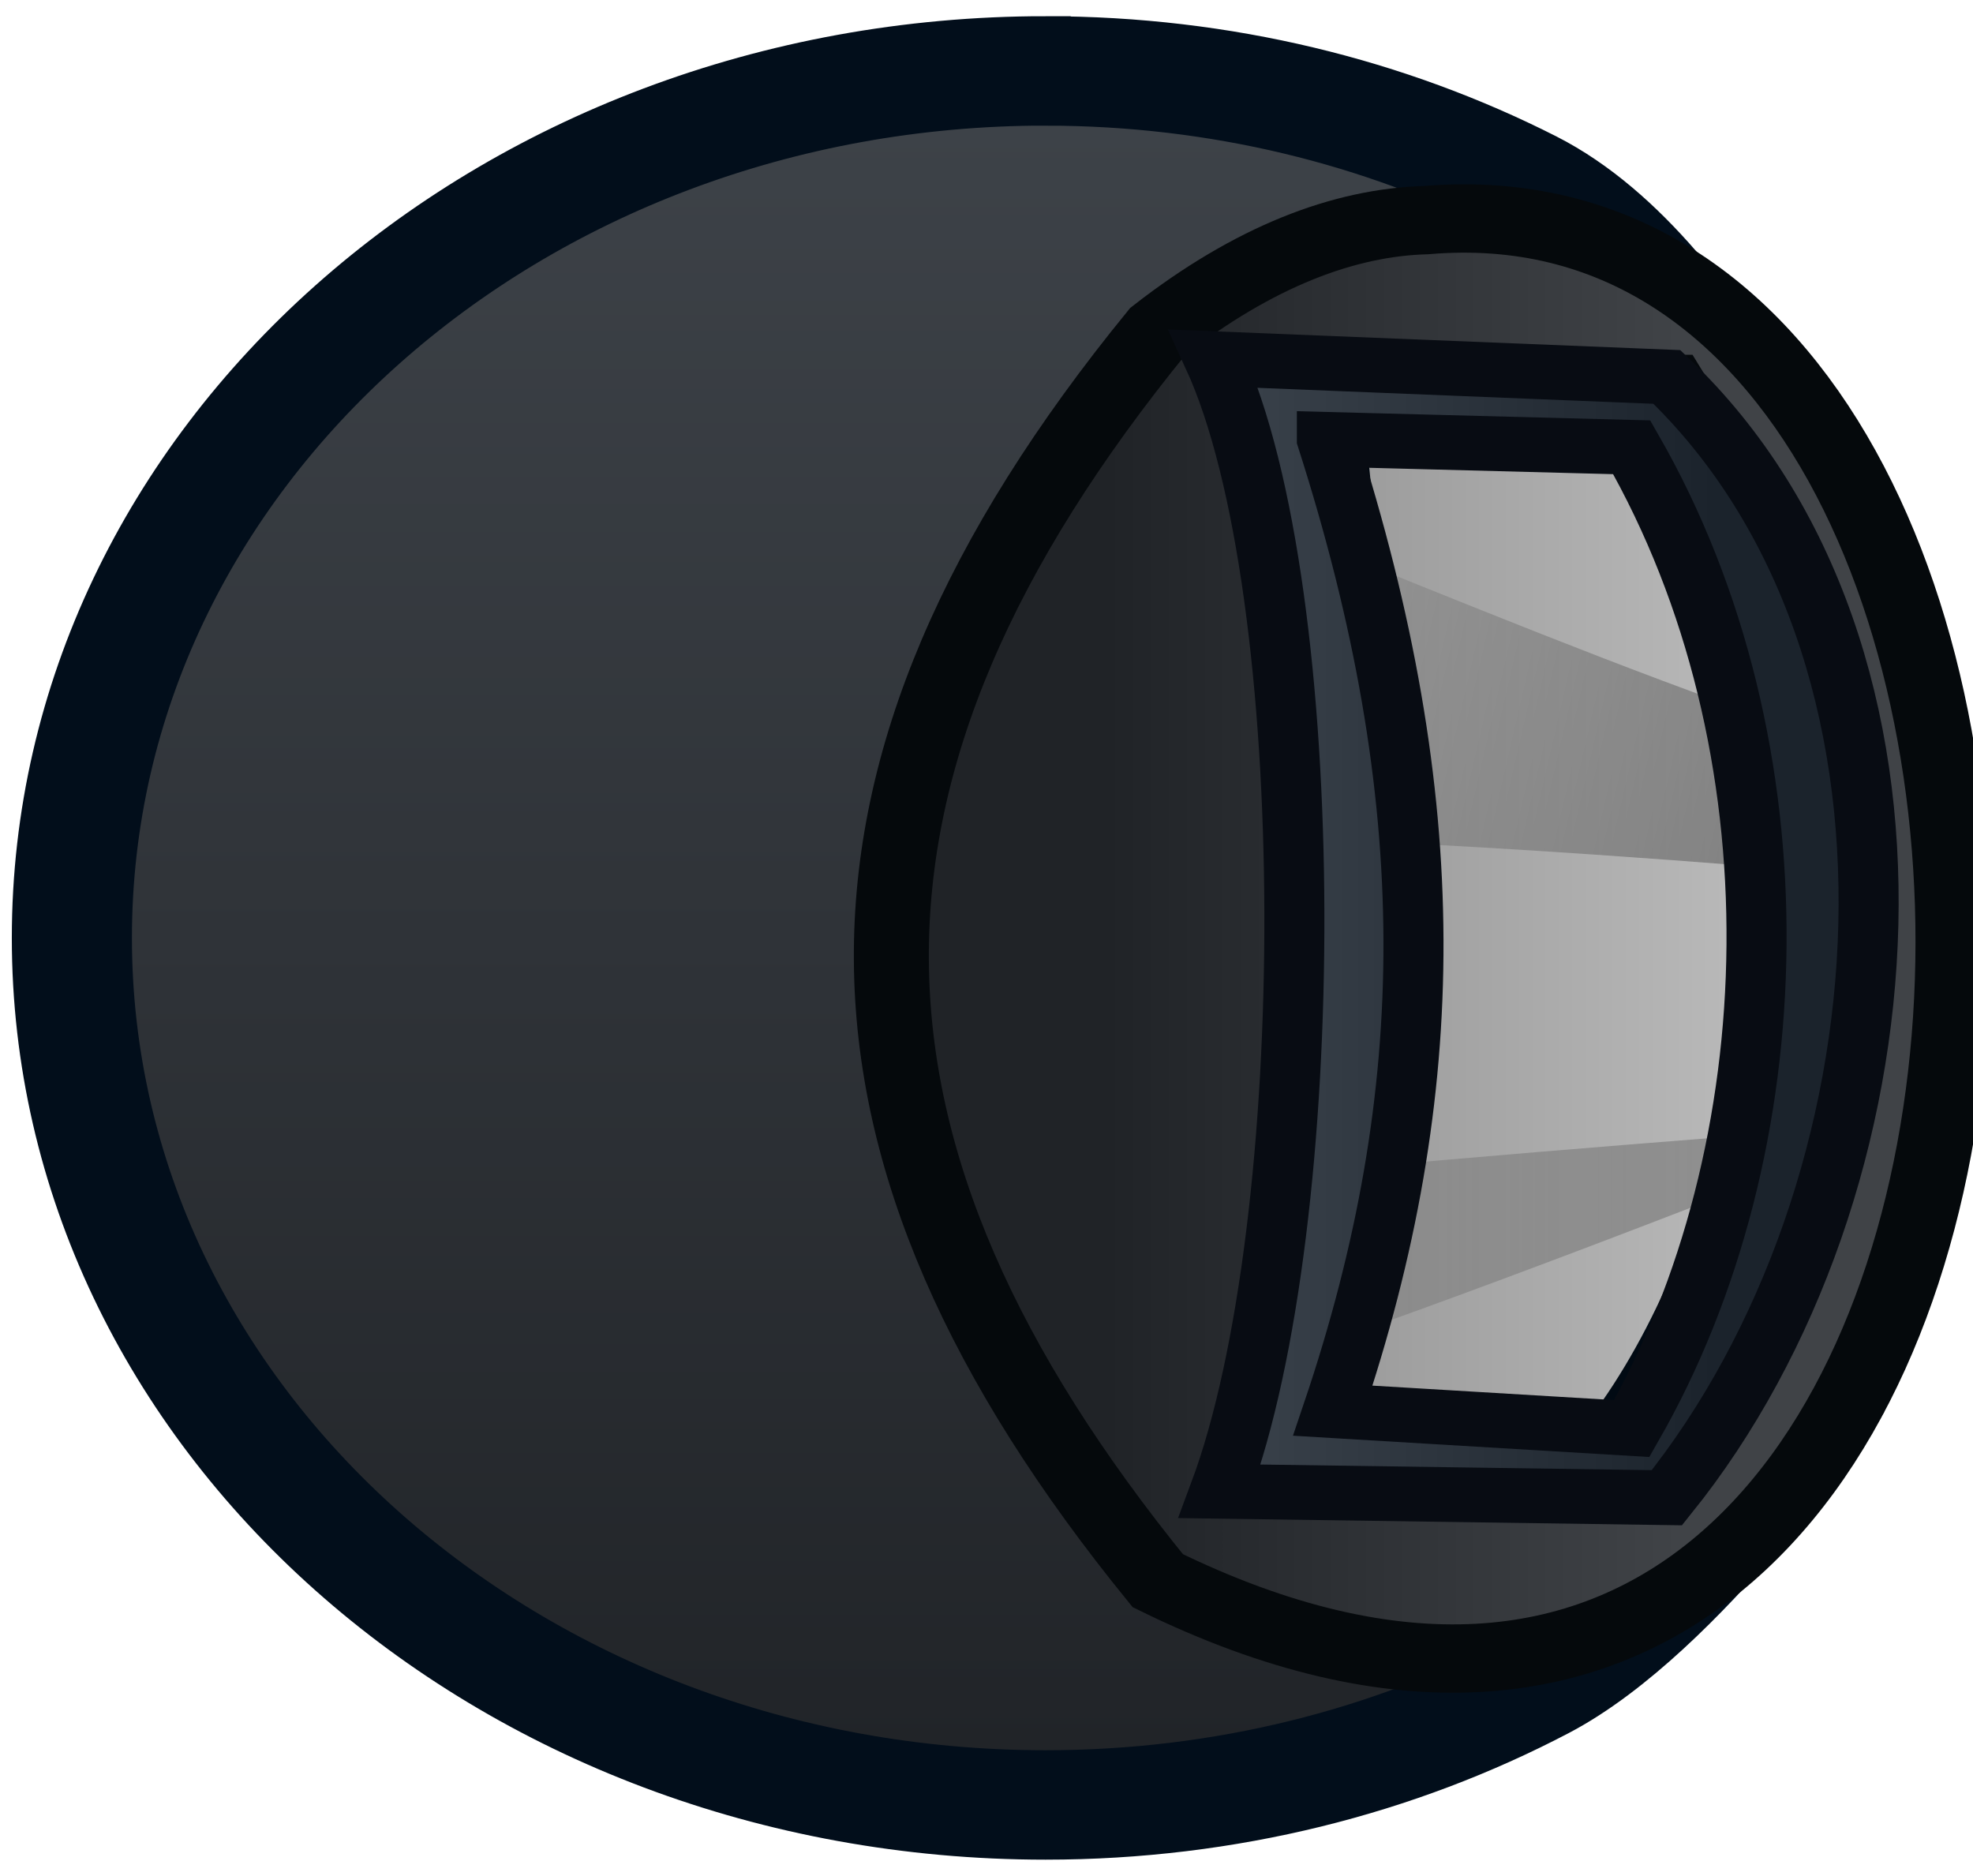
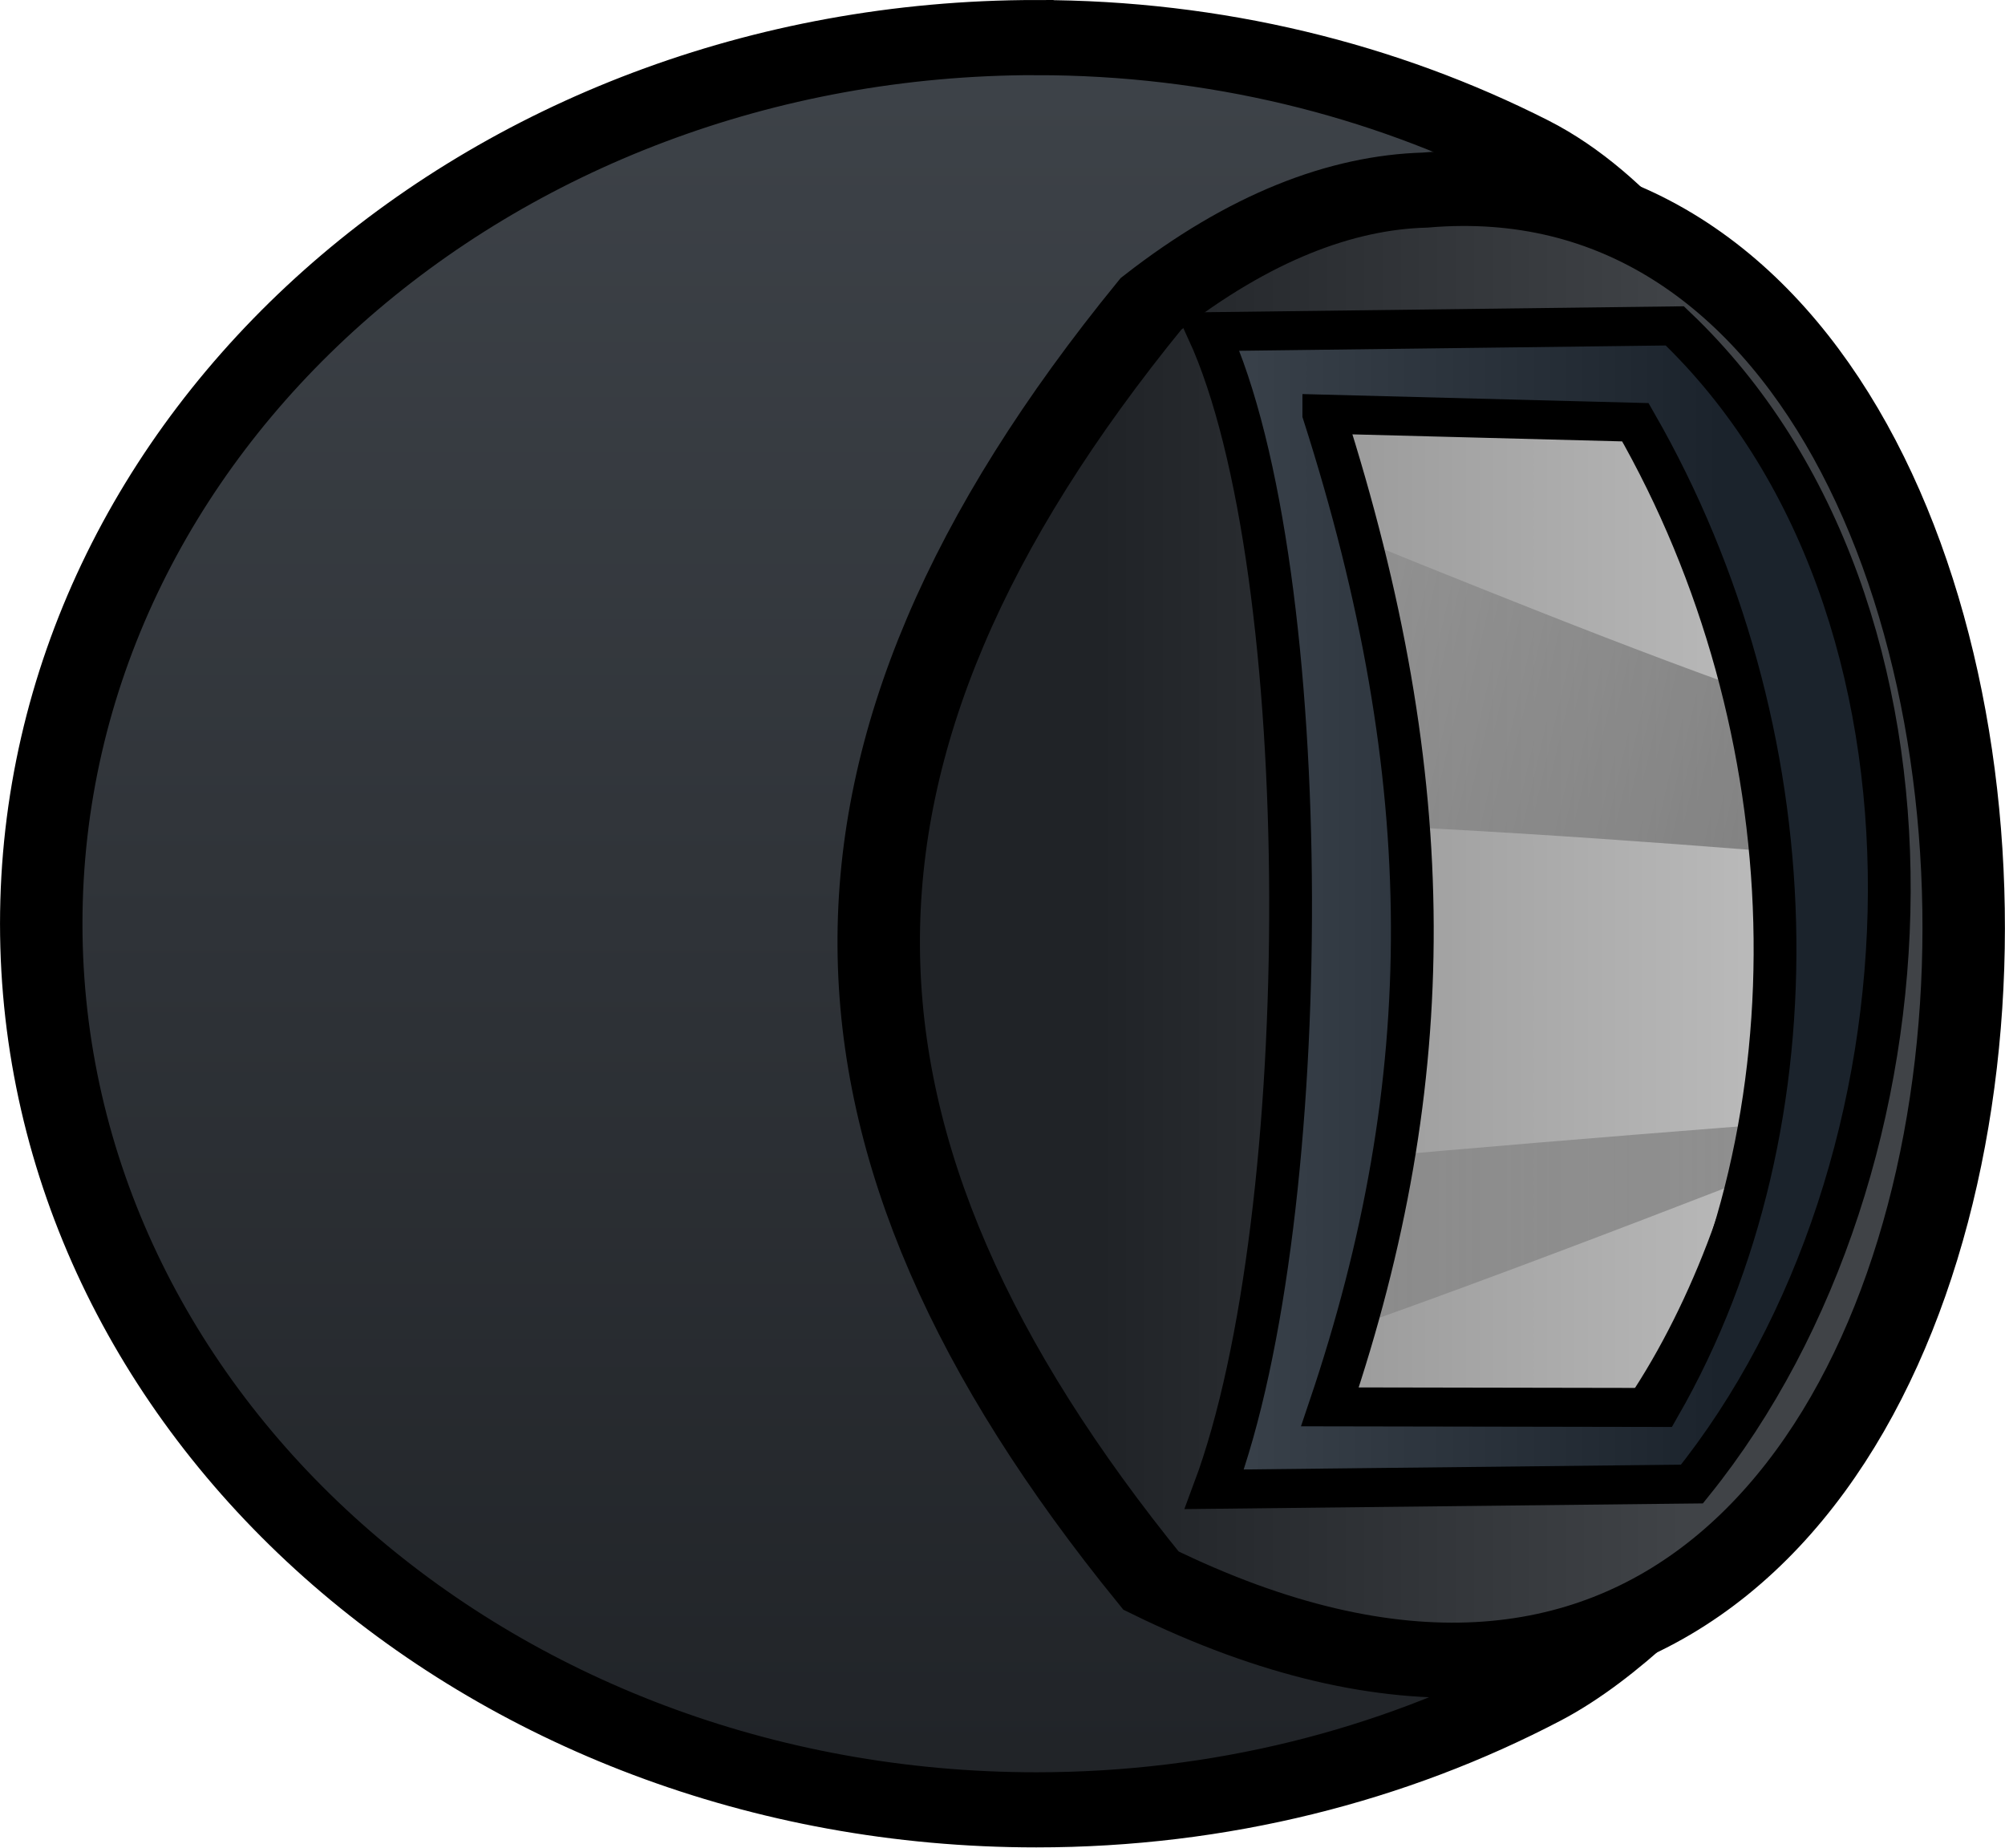
- <svg xmlns="http://www.w3.org/2000/svg" xmlns:xlink="http://www.w3.org/1999/xlink" version="1.1" width="172.125" height="163.641" viewBox="0 0 172.125 163.641" id="svg21" xml:space="preserve">
+ <svg xmlns="http://www.w3.org/2000/svg" xmlns:xlink="http://www.w3.org/1999/xlink" version="1.1" width="128.367" height="118.262" viewBox="0 0 128.367 118.262" id="svg21" xml:space="preserve">
  <defs id="defs12">
    <linearGradient id="linearGradient73">
      <stop style="stop-color:#000000;stop-opacity:0.57;" offset="0" id="stop75" />
      <stop style="stop-color:#000000;stop-opacity:0.18;" offset="1" id="stop76" />
    </linearGradient>
    <linearGradient id="linearGradient1">
      <stop style="stop-color:#000000;stop-opacity:0.887;" offset="0" id="stop15" />
      <stop style="stop-color:#000000;stop-opacity:0.26;" offset="1" id="stop72" />
    </linearGradient>
    <linearGradient x1="240" y1="156.304" x2="240" y2="203.696" gradientUnits="userSpaceOnUse" id="linearGradient74" spreadMethod="pad">
      <stop offset="0" stop-color="#074cb3" id="stop73" style="stop-color:#202327;stop-opacity:1;" />
      <stop offset="1" stop-color="#003d99" id="stop74" style="stop-color:#3e4349;stop-opacity:0.382;" />
    </linearGradient>
    <linearGradient x1="240" y1="156.304" x2="240" y2="203.696" gradientUnits="userSpaceOnUse" id="linearGradient71" spreadMethod="pad">
      <stop offset="0" stop-color="#074cb3" id="stop70" style="stop-color:#202327;stop-opacity:1;" />
      <stop offset="1" stop-color="#003d99" id="stop71" style="stop-color:#404347;stop-opacity:1;" />
    </linearGradient>
    <linearGradient x1="240" y1="156.304" x2="240" y2="203.696" gradientUnits="userSpaceOnUse" id="linearGradient69" spreadMethod="pad">
      <stop offset="0" stop-color="#074cb3" id="stop68" style="stop-color:#1b232c;stop-opacity:1;" />
      <stop offset="1" stop-color="#003d99" id="stop69" style="stop-color:#161b1f;stop-opacity:1;" />
    </linearGradient>
    <linearGradient x1="240" y1="156.304" x2="240" y2="203.696" gradientUnits="userSpaceOnUse" id="linearGradient67" spreadMethod="pad">
      <stop offset="0" stop-color="#074cb3" id="stop66" style="stop-color:#1b232c;stop-opacity:1;" />
      <stop offset="1" stop-color="#003d99" id="stop67" style="stop-color:#161b1f;stop-opacity:1;" />
    </linearGradient>
    <linearGradient x1="240" y1="156.304" x2="240" y2="203.696" gradientUnits="userSpaceOnUse" id="linearGradient65" spreadMethod="pad">
      <stop offset="0" stop-color="#074cb3" id="stop64" style="stop-color:#1b232c;stop-opacity:1;" />
      <stop offset="1" stop-color="#003d99" id="stop65" style="stop-color:#3b434c;stop-opacity:1;" />
    </linearGradient>
    <linearGradient x1="240" y1="156.304" x2="240" y2="203.696" gradientUnits="userSpaceOnUse" id="linearGradient63" spreadMethod="pad">
      <stop offset="0" stop-color="#074cb3" id="stop62" style="stop-color:#1b232c;stop-opacity:1;" />
      <stop offset="1" stop-color="#003d99" id="stop63" style="stop-color:#3d434a;stop-opacity:1;" />
    </linearGradient>
    <linearGradient x1="240" y1="156.304" x2="240" y2="203.696" gradientUnits="userSpaceOnUse" id="linearGradient61" spreadMethod="pad">
      <stop offset="0" stop-color="#074cb3" id="stop60" style="stop-color:#1b232c;stop-opacity:1;" />
      <stop offset="1" stop-color="#003d99" id="stop61" style="stop-color:#3d434a;stop-opacity:1;" />
    </linearGradient>
    <linearGradient x1="240" y1="156.304" x2="240" y2="203.696" gradientUnits="userSpaceOnUse" id="linearGradient59" spreadMethod="pad">
      <stop offset="0" stop-color="#074cb3" id="stop58" style="stop-color:#1b232c;stop-opacity:1;" />
      <stop offset="1" stop-color="#003d99" id="stop59" style="stop-color:#3c434b;stop-opacity:1;" />
    </linearGradient>
    <linearGradient x1="240" y1="156.304" x2="240" y2="203.696" gradientUnits="userSpaceOnUse" id="linearGradient57" spreadMethod="pad">
      <stop offset="0" stop-color="#074cb3" id="stop56" style="stop-color:#1b232c;stop-opacity:1;" />
      <stop offset="1" stop-color="#003d99" id="stop57" style="stop-color:#3c434b;stop-opacity:1;" />
    </linearGradient>
    <linearGradient x1="240" y1="156.304" x2="240" y2="203.696" gradientUnits="userSpaceOnUse" id="linearGradient55" spreadMethod="pad">
      <stop offset="0" stop-color="#074cb3" id="stop54" style="stop-color:#1b232c;stop-opacity:1;" />
      <stop offset="1" stop-color="#003d99" id="stop55" style="stop-color:#3b434c;stop-opacity:1;" />
    </linearGradient>
    <linearGradient x1="240" y1="156.304" x2="240" y2="203.696" gradientUnits="userSpaceOnUse" id="linearGradient53" spreadMethod="pad">
      <stop offset="0" stop-color="#074cb3" id="stop52" style="stop-color:#1b232c;stop-opacity:1;" />
      <stop offset="1" stop-color="#003d99" id="stop53" style="stop-color:#3b434c;stop-opacity:1;" />
    </linearGradient>
    <linearGradient x1="240" y1="156.304" x2="240" y2="203.696" gradientUnits="userSpaceOnUse" id="linearGradient51" spreadMethod="pad">
      <stop offset="0" stop-color="#074cb3" id="stop50" style="stop-color:#1b232c;stop-opacity:1;" />
      <stop offset="1" stop-color="#003d99" id="stop51" style="stop-color:#3b434c;stop-opacity:1;" />
    </linearGradient>
    <linearGradient x1="240" y1="156.304" x2="240" y2="203.696" gradientUnits="userSpaceOnUse" id="linearGradient49" spreadMethod="pad">
      <stop offset="0" stop-color="#074cb3" id="stop48" style="stop-color:#1b232c;stop-opacity:1;" />
      <stop offset="1" stop-color="#003d99" id="stop49" style="stop-color:#3a434d;stop-opacity:1;" />
    </linearGradient>
    <linearGradient x1="240" y1="156.304" x2="240" y2="203.696" gradientUnits="userSpaceOnUse" id="linearGradient47" spreadMethod="pad">
      <stop offset="0" stop-color="#074cb3" id="stop46" style="stop-color:#1b232c;stop-opacity:1;" />
      <stop offset="1" stop-color="#003d99" id="stop47" style="stop-color:#3a434d;stop-opacity:1;" />
    </linearGradient>
    <linearGradient x1="240" y1="156.304" x2="240" y2="203.696" gradientUnits="userSpaceOnUse" id="linearGradient45" spreadMethod="pad">
      <stop offset="0" stop-color="#074cb3" id="stop44" style="stop-color:#1f2328;stop-opacity:1;" />
      <stop offset="1" stop-color="#003d99" id="stop45" style="stop-color:#38434f;stop-opacity:1;" />
    </linearGradient>
    <linearGradient x1="240" y1="156.304" x2="240" y2="203.696" gradientUnits="userSpaceOnUse" id="linearGradient43" spreadMethod="pad">
      <stop offset="0" stop-color="#074cb3" id="stop42" style="stop-color:#202327;stop-opacity:1;" />
      <stop offset="1" stop-color="#003d99" id="stop43" style="stop-color:#38434f;stop-opacity:1;" />
    </linearGradient>
    <linearGradient x1="240" y1="156.304" x2="240" y2="203.696" gradientUnits="userSpaceOnUse" id="linearGradient41" spreadMethod="pad">
      <stop offset="0" stop-color="#074cb3" id="stop40" style="stop-color:#202327;stop-opacity:1;" />
      <stop offset="1" stop-color="#003d99" id="stop41" style="stop-color:#38434f;stop-opacity:1;" />
    </linearGradient>
    <linearGradient x1="240" y1="156.304" x2="240" y2="203.696" gradientUnits="userSpaceOnUse" id="linearGradient39" spreadMethod="pad">
      <stop offset="0" stop-color="#074cb3" id="stop38" style="stop-color:#202327;stop-opacity:1;" />
      <stop offset="1" stop-color="#003d99" id="stop39" style="stop-color:#38434f;stop-opacity:1;" />
    </linearGradient>
    <linearGradient x1="240" y1="156.304" x2="240" y2="203.696" gradientUnits="userSpaceOnUse" id="linearGradient37" spreadMethod="pad">
      <stop offset="0" stop-color="#074cb3" id="stop36" style="stop-color:#202327;stop-opacity:1;" />
      <stop offset="1" stop-color="#003d99" id="stop37" style="stop-color:#38434f;stop-opacity:1;" />
    </linearGradient>
    <linearGradient x1="240" y1="156.304" x2="240" y2="203.696" gradientUnits="userSpaceOnUse" id="linearGradient35" spreadMethod="pad">
      <stop offset="0" stop-color="#074cb3" id="stop34" style="stop-color:#1f2328;stop-opacity:1;" />
      <stop offset="1" stop-color="#003d99" id="stop35" style="stop-color:#38434f;stop-opacity:1;" />
    </linearGradient>
    <linearGradient x1="240" y1="156.304" x2="240" y2="203.696" gradientUnits="userSpaceOnUse" id="linearGradient33" spreadMethod="pad">
      <stop offset="0" stop-color="#074cb3" id="stop32" style="stop-color:#1d232a;stop-opacity:1;" />
      <stop offset="1" stop-color="#003d99" id="stop33" style="stop-color:#38434f;stop-opacity:1;" />
    </linearGradient>
    <linearGradient x1="240" y1="156.304" x2="240" y2="203.696" gradientUnits="userSpaceOnUse" id="linearGradient31" spreadMethod="pad">
      <stop offset="0" stop-color="#074cb3" id="stop30" style="stop-color:#1e2329;stop-opacity:1;" />
      <stop offset="1" stop-color="#003d99" id="stop31" style="stop-color:#38434f;stop-opacity:1;" />
    </linearGradient>
    <linearGradient x1="240" y1="156.304" x2="240" y2="203.696" gradientUnits="userSpaceOnUse" id="linearGradient29" spreadMethod="pad">
      <stop offset="0" stop-color="#074cb3" id="stop28" style="stop-color:#1f2328;stop-opacity:1;" />
      <stop offset="1" stop-color="#003d99" id="stop29" style="stop-color:#38434f;stop-opacity:1;" />
    </linearGradient>
    <linearGradient x1="240" y1="156.304" x2="240" y2="203.696" gradientUnits="userSpaceOnUse" id="linearGradient27" spreadMethod="pad">
      <stop offset="0" stop-color="#074cb3" id="stop26" style="stop-color:#1f2328;stop-opacity:1;" />
      <stop offset="1" stop-color="#003d99" id="stop27" style="stop-color:#38434f;stop-opacity:1;" />
    </linearGradient>
    <linearGradient x1="240" y1="156.304" x2="240" y2="203.696" gradientUnits="userSpaceOnUse" id="linearGradient25" spreadMethod="pad">
      <stop offset="0" stop-color="#074cb3" id="stop24" style="stop-color:#1f2328;stop-opacity:1;" />
      <stop offset="1" stop-color="#003d99" id="stop25" style="stop-color:#38434f;stop-opacity:1;" />
    </linearGradient>
    <linearGradient x1="240" y1="156.304" x2="240" y2="203.696" gradientUnits="userSpaceOnUse" id="linearGradient23" spreadMethod="pad">
      <stop offset="0" stop-color="#074cb3" id="stop22" style="stop-color:#1f2328;stop-opacity:1;" />
      <stop offset="1" stop-color="#003d99" id="stop23" style="stop-color:#38434f;stop-opacity:1;" />
    </linearGradient>
    <linearGradient x1="240" y1="156.304" x2="240" y2="203.696" gradientUnits="userSpaceOnUse" id="linearGradient21" spreadMethod="pad">
      <stop offset="0" stop-color="#074cb3" id="stop20" style="stop-color:#1f2328;stop-opacity:1;" />
      <stop offset="1" stop-color="#003d99" id="stop21" style="stop-color:#38434f;stop-opacity:1;" />
    </linearGradient>
    <linearGradient x1="240" y1="156.304" x2="240" y2="203.696" gradientUnits="userSpaceOnUse" id="linearGradient19" spreadMethod="pad">
      <stop offset="0" stop-color="#074cb3" id="stop18" style="stop-color:#1f2328;stop-opacity:1;" />
      <stop offset="1" stop-color="#003d99" id="stop19" style="stop-color:#38434f;stop-opacity:1;" />
    </linearGradient>
    <linearGradient x1="240" y1="156.304" x2="240" y2="203.696" gradientUnits="userSpaceOnUse" id="linearGradient17">
      <stop offset="0" stop-color="#074cb3" id="stop16" style="stop-color:#1f2328;stop-opacity:1;" />
      <stop offset="1" stop-color="#003d99" id="stop17" style="stop-color:#38434f;stop-opacity:1;" />
    </linearGradient>
    <linearGradient x1="240.325" y1="183.09" x2="240.325" y2="203.09" gradientUnits="userSpaceOnUse" id="color-1" gradientTransform="translate(1.306137,4.538362)">
      <stop offset="0" stop-color="#ffffff" stop-opacity="0.251" id="stop1" />
      <stop offset="1" stop-color="#ffffff" stop-opacity="0.102" id="stop2" />
    </linearGradient>
    <linearGradient x1="240.325" y1="183.09" x2="240.325" y2="203.09" gradientUnits="userSpaceOnUse" id="color-2" gradientTransform="matrix(0,-2.962827,3.252061,0,-428.0253,839.3816)" xlink:href="#color-3">
      <stop offset="0" stop-color="#ffffff" stop-opacity="0.251" id="stop3" />
      <stop offset="1" stop-color="#ffffff" stop-opacity="0.102" id="stop4" />
    </linearGradient>
    <linearGradient x1="240.325" y1="183.09" x2="240.325" y2="203.09" gradientUnits="userSpaceOnUse" id="color-3" spreadMethod="pad">
      <stop offset="0" stop-color="#000000" stop-opacity="0.8" id="stop5" />
      <stop offset="1" stop-color="#000000" stop-opacity="0.502" id="stop6" />
    </linearGradient>
    <linearGradient x1="240" y1="156.304" x2="240" y2="203.696" gradientUnits="userSpaceOnUse" id="color-4" spreadMethod="pad">
      <stop offset="0" stop-color="#074cb3" id="stop7" style="stop-color:#202327;stop-opacity:1;" />
      <stop offset="1" stop-color="#003d99" id="stop8" style="stop-color:#3e4349;stop-opacity:1;" />
    </linearGradient>
    <linearGradient x1="235.169" y1="156.849" x2="235.169" y2="204.241" gradientUnits="userSpaceOnUse" id="color-5">
      <stop offset="0" stop-color="#b3b3b3" id="stop9" />
      <stop offset="1" stop-color="#e6e6e6" id="stop10" />
    </linearGradient>
    <linearGradient x1="245.366" y1="156.881" x2="245.366" y2="204.273" gradientUnits="userSpaceOnUse" id="color-6">
      <stop offset="0" stop-color="#b3b3b3" id="stop11" />
      <stop offset="1" stop-color="#e6e6e6" id="stop12" />
    </linearGradient>
    <linearGradient x1="240" y1="150.774" x2="240" y2="184.714" gradientUnits="userSpaceOnUse" id="color-7" gradientTransform="matrix(0.8971819,0,0,0.8971819,21.81132,15.39949)">
      <stop offset="0" stop-color="#4d3108" id="stop13" />
      <stop offset="1" stop-color="#331f00" id="stop14" />
    </linearGradient>
    <linearGradient x1="240" y1="150.374" x2="240" y2="186.34" gradientUnits="userSpaceOnUse" id="color-6-0">
      <stop offset="0" stop-color="#261700" id="stop11-9" />
      <stop offset="1" stop-color="#0d0800" id="stop12-4" />
    </linearGradient>
    <linearGradient xlink:href="#linearGradient71" id="linearGradient16" x1="101.219" y1="77.691" x2="147.295" y2="77.691" gradientUnits="userSpaceOnUse" gradientTransform="matrix(0,0.3339102,-0.3368535,0,265.6997,149.6327)" />
    <linearGradient xlink:href="#color-4" id="linearGradient76" x1="212.885" y1="178.646" x2="267.115" y2="178.646" gradientUnits="userSpaceOnUse" gradientTransform="matrix(0.9414801,0,0,0.9633238,14.04476,7.084959)" />
    <linearGradient xlink:href="#linearGradient65" id="linearGradient79" x1="107.864" y1="81.819" x2="152.172" y2="81.819" gradientUnits="userSpaceOnUse" gradientTransform="matrix(0,-0.3074973,-0.3375155,0,266.8749,232.9249)" />
    <linearGradient xlink:href="#linearGradient1" id="linearGradient72" x1="240.028" y1="179.804" x2="240.028" y2="212.4" gradientUnits="userSpaceOnUse" gradientTransform="translate(4.466849,20.19714)" />
    <linearGradient xlink:href="#linearGradient73" id="linearGradient77" x1="237.269" y1="190.193" x2="233.794" y2="204.184" gradientUnits="userSpaceOnUse" gradientTransform="translate(-2.219497,-0.2673702)" />
    <linearGradient xlink:href="#linearGradient73" id="linearGradient80" x1="167.704" y1="99.752" x2="230.364" y2="99.752" gradientUnits="userSpaceOnUse" gradientTransform="matrix(0,0.3636426,-0.3375155,0,280.768,121.898)" />
  </defs>
-   <g transform="matrix(0,-2.962827,3.252061,0,-500.0073,792.8987)" id="g21" style="display:inline">
+   <g transform="matrix(0,-2.22212,2.439046,0,-377.0678,592.44)" id="g21" style="display:inline">
    <g stroke="#000000" id="g18" style="display:inline">
-       <path id="path74" style="fill:url(#linearGradient76);stroke:#020e1b;stroke-width:3.222;stroke-dasharray:none;stroke-opacity:1" d="m 265.528,181.799 c 0,-14.426 -11.43,-26.12 -25.529,-26.12 -14.099,0 -25.528,11.694 -25.528,26.12 0,4.829 1.28,9.352 3.513,13.232 2.091,3.635 8.508,7.65 8.508,7.65 h 23.898 c 0,0 9.12,-3.149 11.804,-7.967 2.121,-3.809 3.333,-8.217 3.333,-12.914 z m -9.621,12.656 v 3.152 l -0.641,0.43 c -5.287,3.543 -12.523,4.889 -19.795,3.682 -3.95,-0.656 -7.767,-2.1 -10.511,-3.978 l -0.81,-0.554 v -3.483 -5.697 l 0.452,0.156 c 11.738,1.27 19.7,1.717 30.228,0.6 l 0.966,-0.309 0.056,0.318 c 0.031,0.175 0.056,3.951 0.056,5.685 z" />
+       <path id="path74" style="fill:url(#linearGradient76);stroke:#000000;stroke-width:2.164;stroke-dasharray:none;stroke-opacity:1" d="m 265.528,181.799 c 0,-14.426 -11.43,-26.12 -25.529,-26.12 -14.099,0 -25.528,11.694 -25.528,26.12 0,4.829 1.28,9.352 3.513,13.232 2.091,3.635 8.508,7.65 8.508,7.65 h 23.898 c 0,0 9.12,-3.149 11.804,-7.967 2.121,-3.809 3.333,-8.217 3.333,-12.914 z m -9.621,12.656 v 3.152 l -0.641,0.43 c -5.287,3.543 -12.523,4.889 -19.795,3.682 -3.95,-0.656 -7.767,-2.1 -10.511,-3.978 l -0.81,-0.554 v -3.483 -5.697 l 0.452,0.156 c 11.738,1.27 19.7,1.717 30.228,0.6 l 0.966,-0.309 0.056,0.318 c 0.031,0.175 0.056,3.951 0.056,5.685 z" />
    </g>
    <g id="g72" style="fill:#6b6b6b;fill-opacity:0.57" transform="matrix(-1,0,0,-0.845603,479.2602,363.2906)">
      <path id="path1" style="display:inline;fill:url(#linearGradient72);stroke:none;stroke-width:0.838;stroke-dasharray:none;stroke-opacity:1" d="m 260.374,208.956 c -11.626,3.65 -21.429,3.419 -31.758,0 v 8.847 c 9.071,5.099 22.062,5.453 31.758,0 z" transform="matrix(-1,0,0,-1.182588,483.2376,454.0746)" />
      <path d="m 235.496,207.361 c -3.205,0.057 -5.923,-0.095 -8.218,-0.419 0.55,-1.403 1.092,-2.809 1.619,-4.221 1.901,-5.095 3.766,-10.15 5.245,-15.353 0.441,-0.004 0.893,-0.006 1.354,-0.007 0.701,-9.7e-4 1.377,0.002 2.03,0.009 -0.528,6.542 -0.983,13.144 -1.211,19.689 -2e-4,0.095 -4.7e-4,0.189 -7.9e-4,0.284 -0.269,0.007 -0.542,0.013 -0.818,0.018 z" fill="url(#color-2)" stroke="#312817" id="path13" style="display:inline;fill:url(#linearGradient77);fill-opacity:0.57;stroke:none;stroke-width:1" />
      <path d="m 244.711,187.295 c 0,0 3.632,9.817 5.972,16.894 0.022,0.065 0.043,0.131 0.065,0.197 -1.304,0.52 -2.84,0.951 -4.641,1.283 -0.021,-0.251 -0.043,-0.502 -0.064,-0.753 -0.636,-7.401 -1.332,-17.62 -1.332,-17.62 z" fill="url(#color-1)" stroke="#312817" id="path12" style="fill:url(#linearGradient80);stroke:none;stroke-width:1.087" />
    </g>
-     <path id="path84" style="display:inline;fill:url(#linearGradient16);stroke:#05090c;stroke-width:2.012;stroke-dasharray:none;stroke-opacity:1" d="m 261.182,192.953 c -0.002,-0.311 -0.018,-0.628 -0.048,-0.95 -0.067,-2.193 -1.064,-4.608 -3.277,-7.194 -13.002,-9.668 -24.109,-9.389 -36.782,0 -13.944,25.886 40.246,27.738 40.107,8.144 z m -5.019,-5.631 v 11.245 c -9.696,5.453 -22.687,5.099 -31.758,0 v -11.245 c 10.329,3.419 20.132,3.65 31.758,0 z" />
-     <path id="path81" style="display:inline;fill:url(#linearGradient79);stroke:#080c13;stroke-width:1.611;stroke-dasharray:none" d="m 257.055,186.312 c -6.868,2.865 -25.446,2.846 -33.349,0.16 l -0.189,11.995 c 9.09,6.673 24.919,7.739 33,0 z m -2.375,3.034 -0.234,8.178 c -8.821,4.613 -20.64,4.314 -28.892,0 l 0.526,-8.018 c 9.397,2.893 18.023,2.928 28.599,-0.16 z" />
+     <path id="path84" style="display:inline;fill:url(#linearGradient16);stroke:#000000;stroke-width:2.164;stroke-dasharray:none;stroke-opacity:1" d="m 261.182,192.953 c -0.002,-0.311 -0.018,-0.628 -0.048,-0.95 -0.067,-2.193 -1.064,-4.608 -3.277,-7.194 -13.002,-9.668 -24.109,-9.389 -36.782,0 -13.944,25.886 40.246,27.738 40.107,8.144 z m -5.019,-5.631 v 11.245 c -9.696,5.453 -22.687,5.099 -31.758,0 v -11.245 c 10.329,3.419 20.132,3.65 31.758,0 z" />
+     <path id="path81" style="display:inline;fill:url(#linearGradient79);stroke:#000000;stroke-width:1.123;stroke-dasharray:none;stroke-opacity:1" d="m 257.055,186.312 c -6.868,2.865 -25.446,2.846 -33.349,0.16 l 0.151,12.537 c 9.09,6.673 25.284,7.29 33.365,-0.45 z m -2.375,3.034 -0.234,8.178 c -8.821,4.613 -20.13,4.932 -28.383,0.619 l 0.017,-8.637 c 9.397,2.893 18.023,2.928 28.599,-0.16 z" />
  </g>
</svg>
